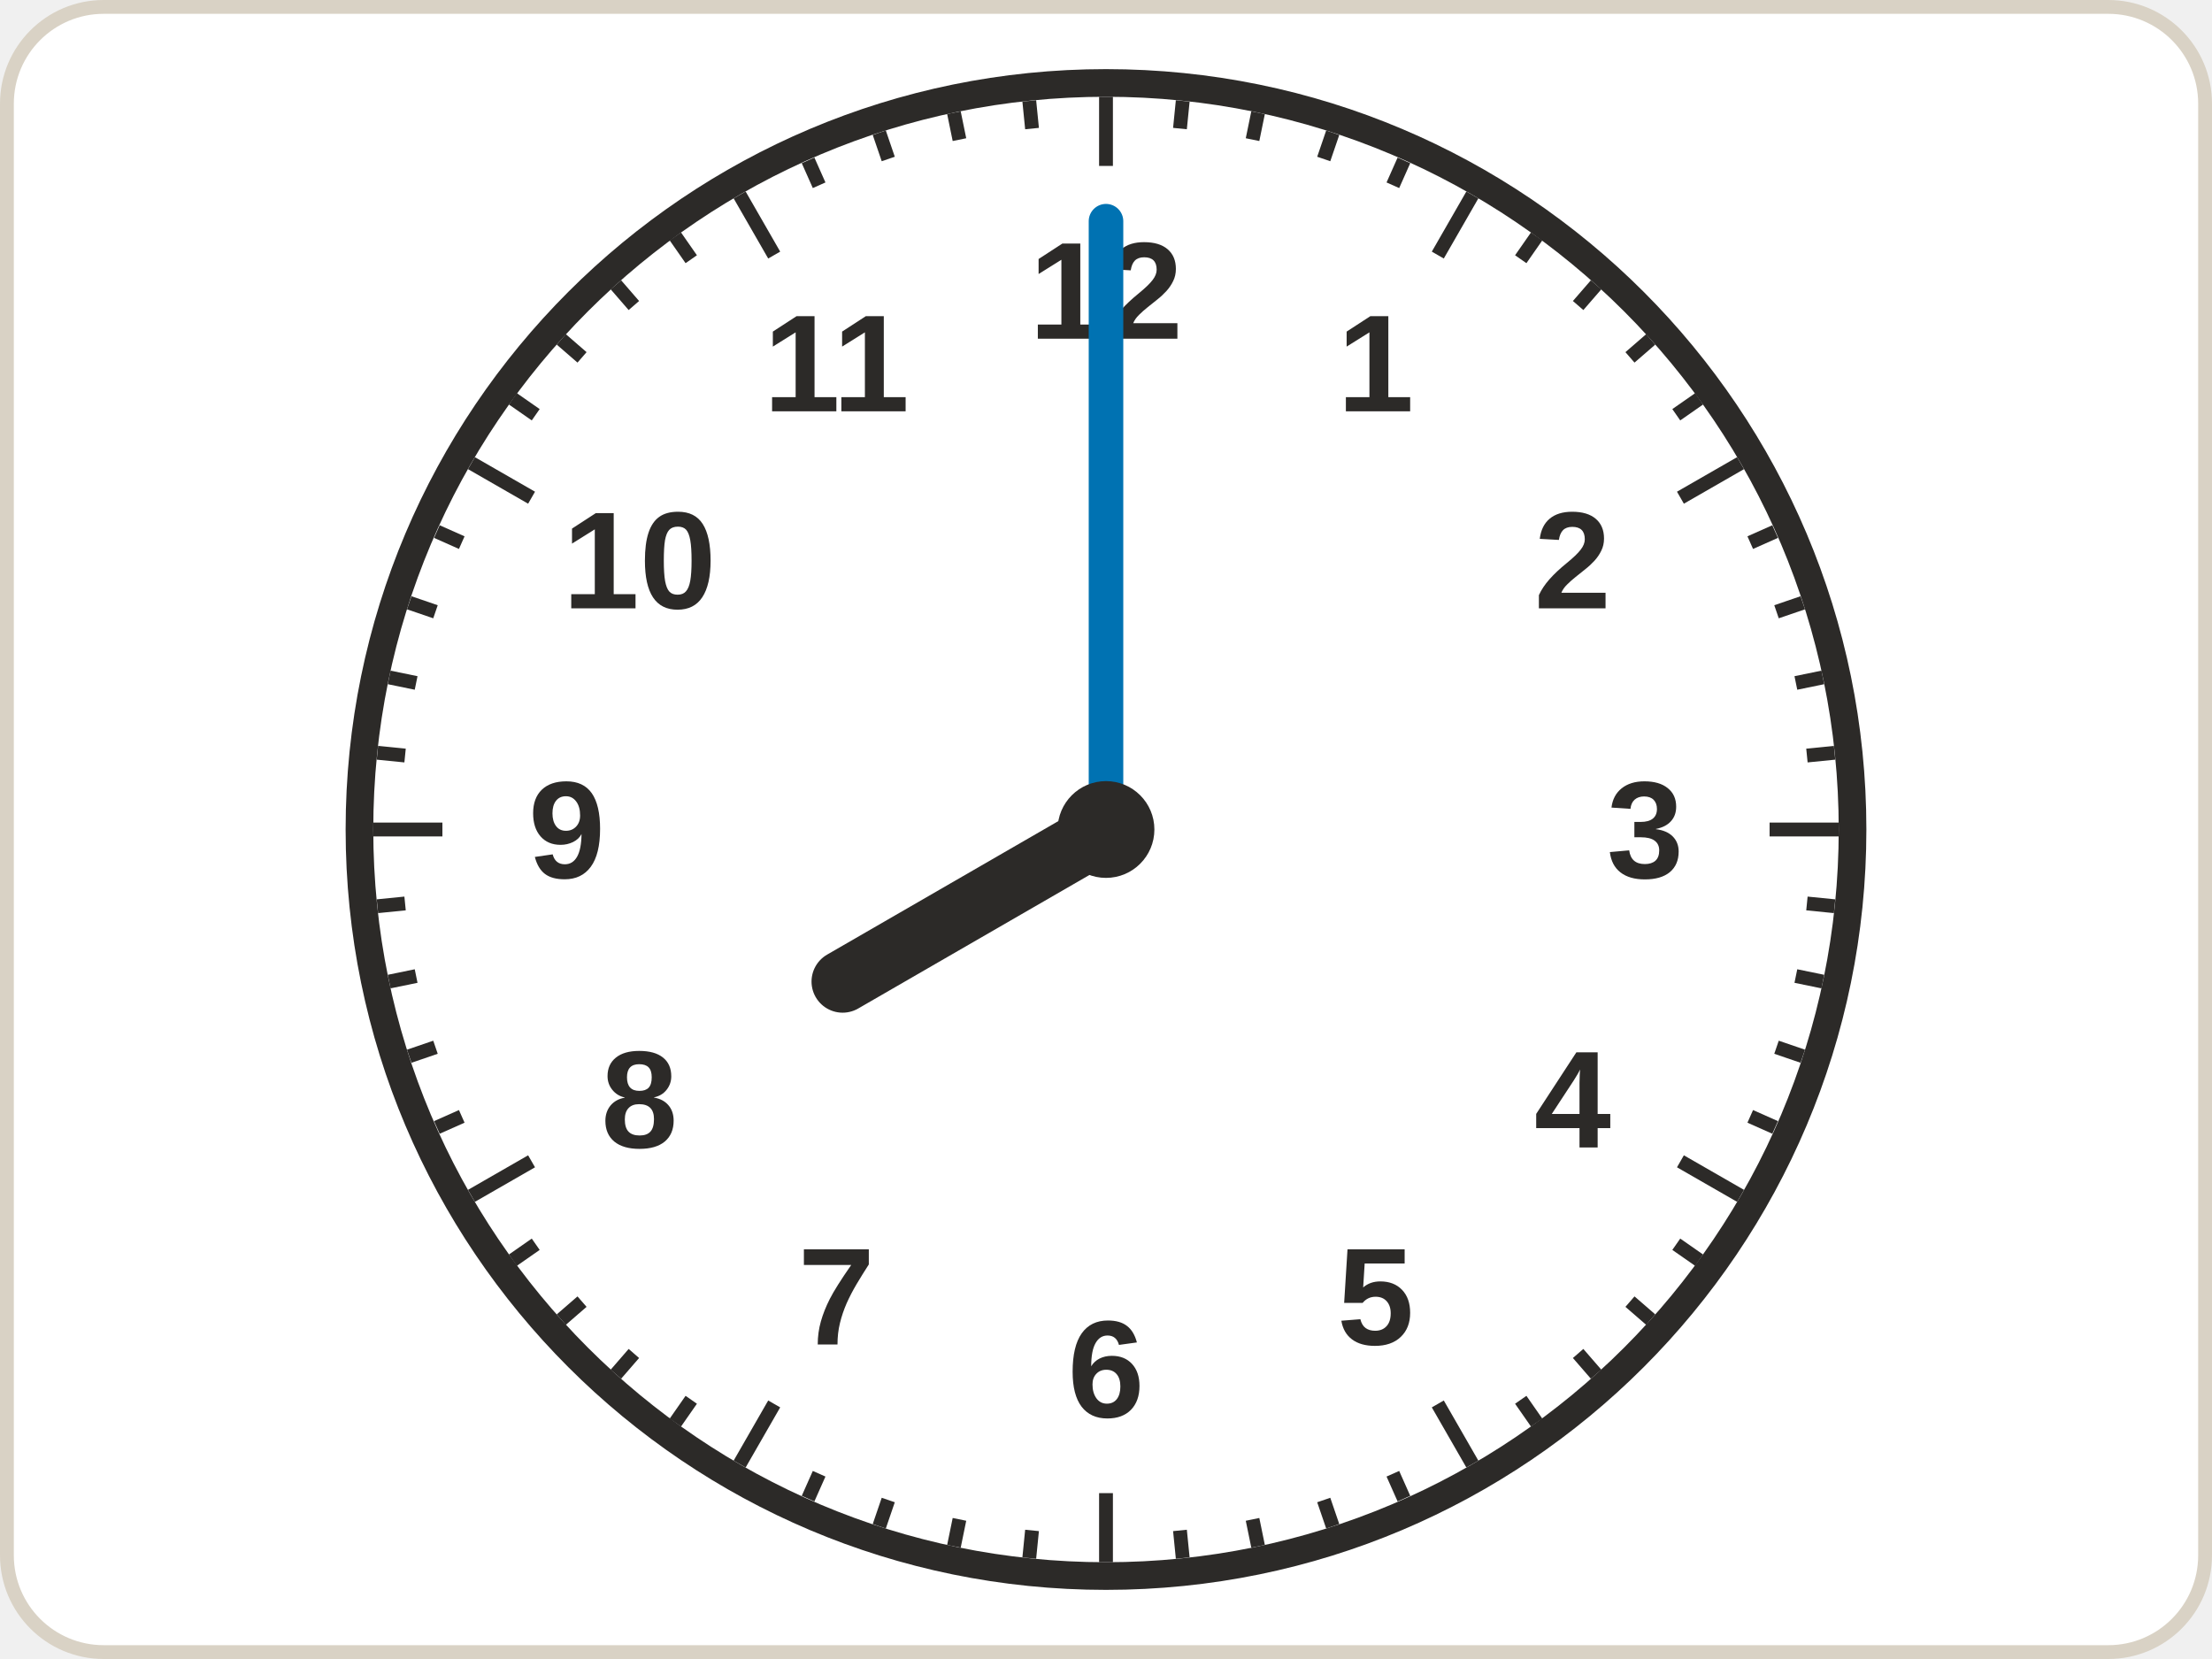
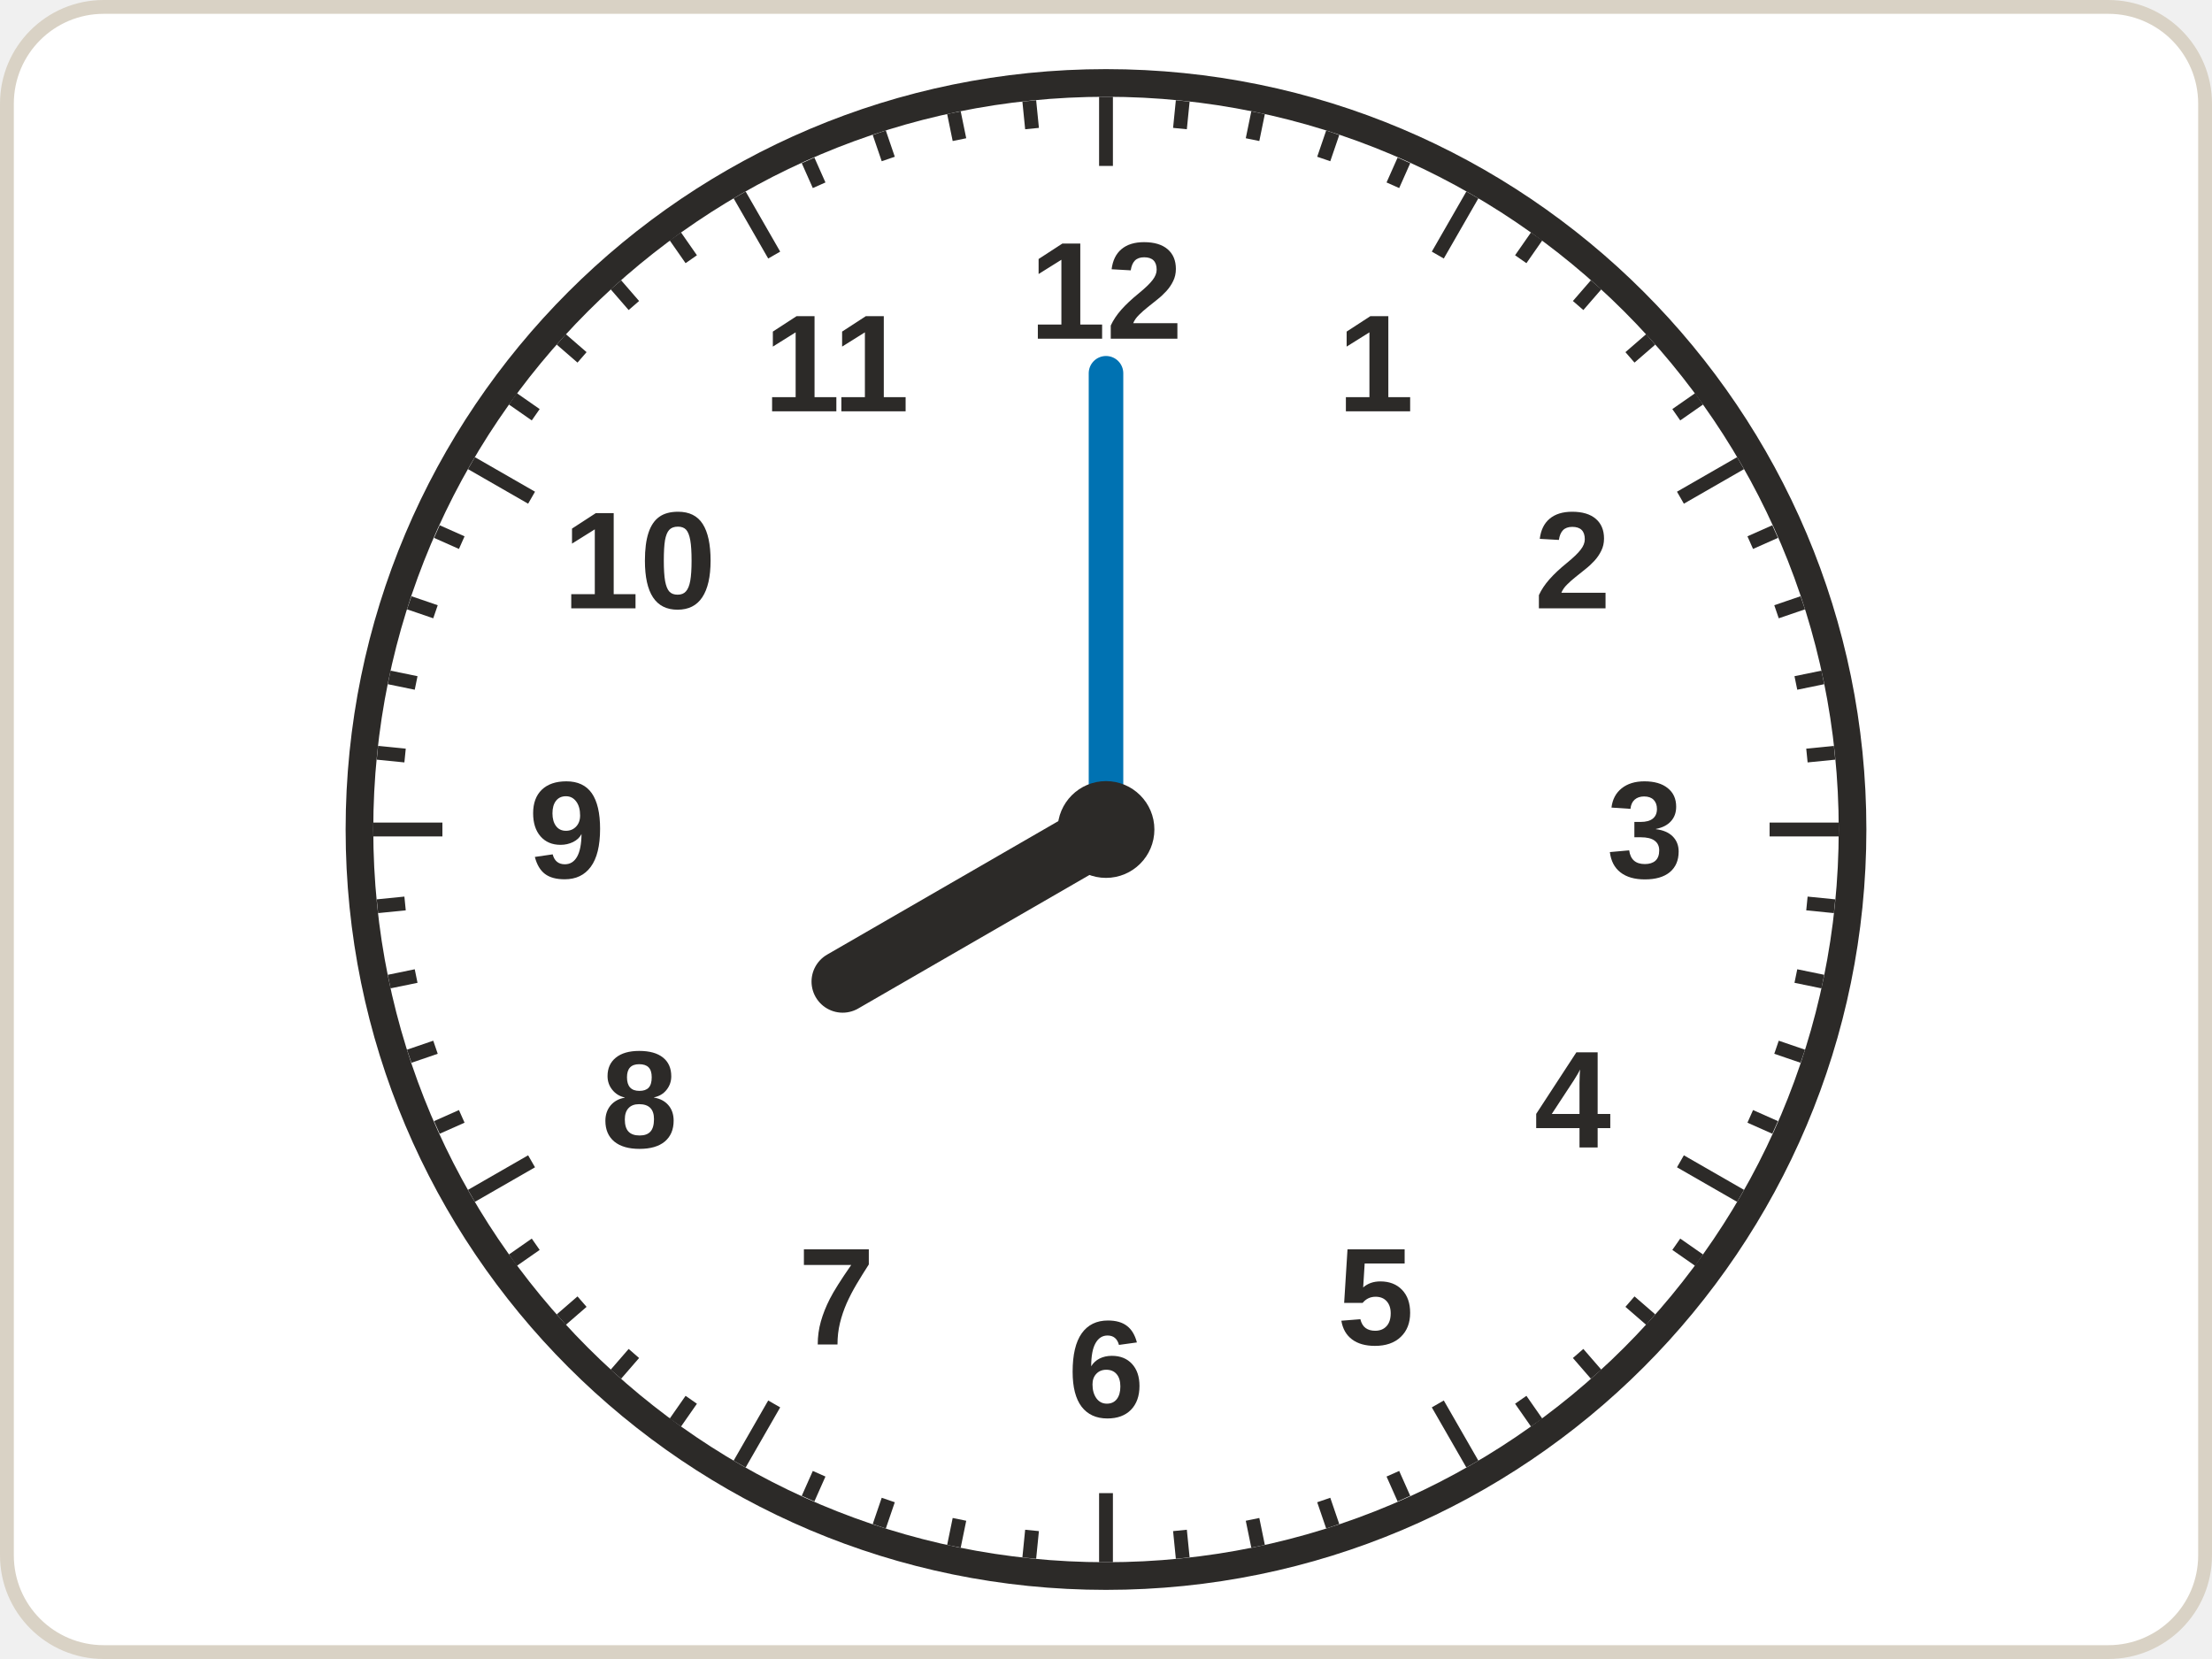
<svg xmlns="http://www.w3.org/2000/svg" viewBox="0 0 320 240" width="320" height="240">
  <rect x="1" y="1" width="318" height="238" rx="14" fill="#fff" stroke="#d9d2c5" stroke-width="2" />
  <circle cx="160" cy="120" r="108" fill="#fff" stroke="#2c2a28" stroke-width="4" />
  <path d="M160 24L160 14M170.7 18.6L171.1 14.6M181.2 20.2L182 16.3M191.5 23L192.8 19.2M201.5 26.8L203.1 23.2M208 36.9L213 28.2M220 37.5L222.3 34.2M228.3 44.2L230.9 41.2M235.8 51.7L238.8 49.1M242.5 60L245.8 57.7M243.1 72L251.8 67M253.2 78.5L256.8 76.9M257 88.5L260.8 87.2M259.8 98.8L263.7 98M261.4 109.3L265.4 108.9M256 120L266 120M261.4 130.7L265.4 131.1M259.8 141.2L263.7 142M257 151.5L260.8 152.8M253.2 161.5L256.8 163.1M243.1 168L251.8 173M242.5 180L245.8 182.3M235.8 188.3L238.8 190.9M228.3 195.8L230.9 198.8M220 202.5L222.3 205.8M208 203.1L213 211.8M201.5 213.2L203.1 216.8M191.5 217L192.8 220.8M181.2 219.8L182 223.7M170.7 221.4L171.1 225.4M160 216L160 226M149.3 221.4L148.9 225.4M138.8 219.8L138 223.7M128.5 217L127.2 220.8M118.5 213.2L116.9 216.8M112 203.1L107 211.8M100 202.5L97.7 205.8M91.7 195.8L89.1 198.8M84.2 188.3L81.2 190.9M77.5 180L74.2 182.3M76.9 168L68.2 173M66.8 161.5L63.2 163.1M63 151.5L59.2 152.8M60.2 141.2L56.3 142M58.6 130.7L54.6 131.1M64 120L54 120M58.6 109.3L54.6 108.9M60.2 98.8L56.3 98M63 88.5L59.2 87.2M66.8 78.5L63.2 76.9M76.9 72L68.2 67M77.5 60L74.2 57.7M84.2 51.7L81.2 49.1M91.7 44.2L89.1 41.2M100 37.5L97.7 34.2M112 36.9L107 28.2M118.5 26.8L116.9 23.2M128.5 23L127.2 19.2M138.8 20.2L138 16.3M149.3 18.6L148.9 14.6" stroke="#2c2a28" stroke-width="2" />
  <text x="199" y="59.5" font-family="Arial, Helvetica, sans-serif" font-size="20" font-weight="700" text-anchor="middle" fill="#2c2a28">1</text>
  <text x="227.5" y="88" font-family="Arial, Helvetica, sans-serif" font-size="20" font-weight="700" text-anchor="middle" fill="#2c2a28">2</text>
  <text x="238" y="127" font-family="Arial, Helvetica, sans-serif" font-size="20" font-weight="700" text-anchor="middle" fill="#2c2a28">3</text>
  <text x="227.5" y="166" font-family="Arial, Helvetica, sans-serif" font-size="20" font-weight="700" text-anchor="middle" fill="#2c2a28">4</text>
  <text x="199" y="194.5" font-family="Arial, Helvetica, sans-serif" font-size="20" font-weight="700" text-anchor="middle" fill="#2c2a28">5</text>
  <text x="160" y="205" font-family="Arial, Helvetica, sans-serif" font-size="20" font-weight="700" text-anchor="middle" fill="#2c2a28">6</text>
  <text x="121" y="194.5" font-family="Arial, Helvetica, sans-serif" font-size="20" font-weight="700" text-anchor="middle" fill="#2c2a28">7</text>
  <text x="92.5" y="166" font-family="Arial, Helvetica, sans-serif" font-size="20" font-weight="700" text-anchor="middle" fill="#2c2a28">8</text>
  <text x="82" y="127" font-family="Arial, Helvetica, sans-serif" font-size="20" font-weight="700" text-anchor="middle" fill="#2c2a28">9</text>
  <text x="92.5" y="88" font-family="Arial, Helvetica, sans-serif" font-size="20" font-weight="700" text-anchor="middle" fill="#2c2a28">10</text>
  <text x="121" y="59.5" font-family="Arial, Helvetica, sans-serif" font-size="20" font-weight="700" text-anchor="middle" fill="#2c2a28">11</text>
  <text x="160" y="49" font-family="Arial, Helvetica, sans-serif" font-size="20" font-weight="700" text-anchor="middle" fill="#2c2a28">12</text>
  <line id="lancetta-ore" x1="160" y1="120" x2="121.9" y2="142" stroke="#2c2a28" stroke-width="9" stroke-linecap="round" />
-   <line id="lancetta-minuti" x1="160" y1="120" x2="160" y2="32" stroke="#0072b2" stroke-width="5" stroke-linecap="round" />
+   <line id="lancetta-minuti" x1="160" y1="120" x2="160.0" y2="54.0" stroke="#0072b2" stroke-width="5" stroke-linecap="round" />
  <circle cx="160" cy="120" r="7" fill="#2c2a28" />
</svg>
